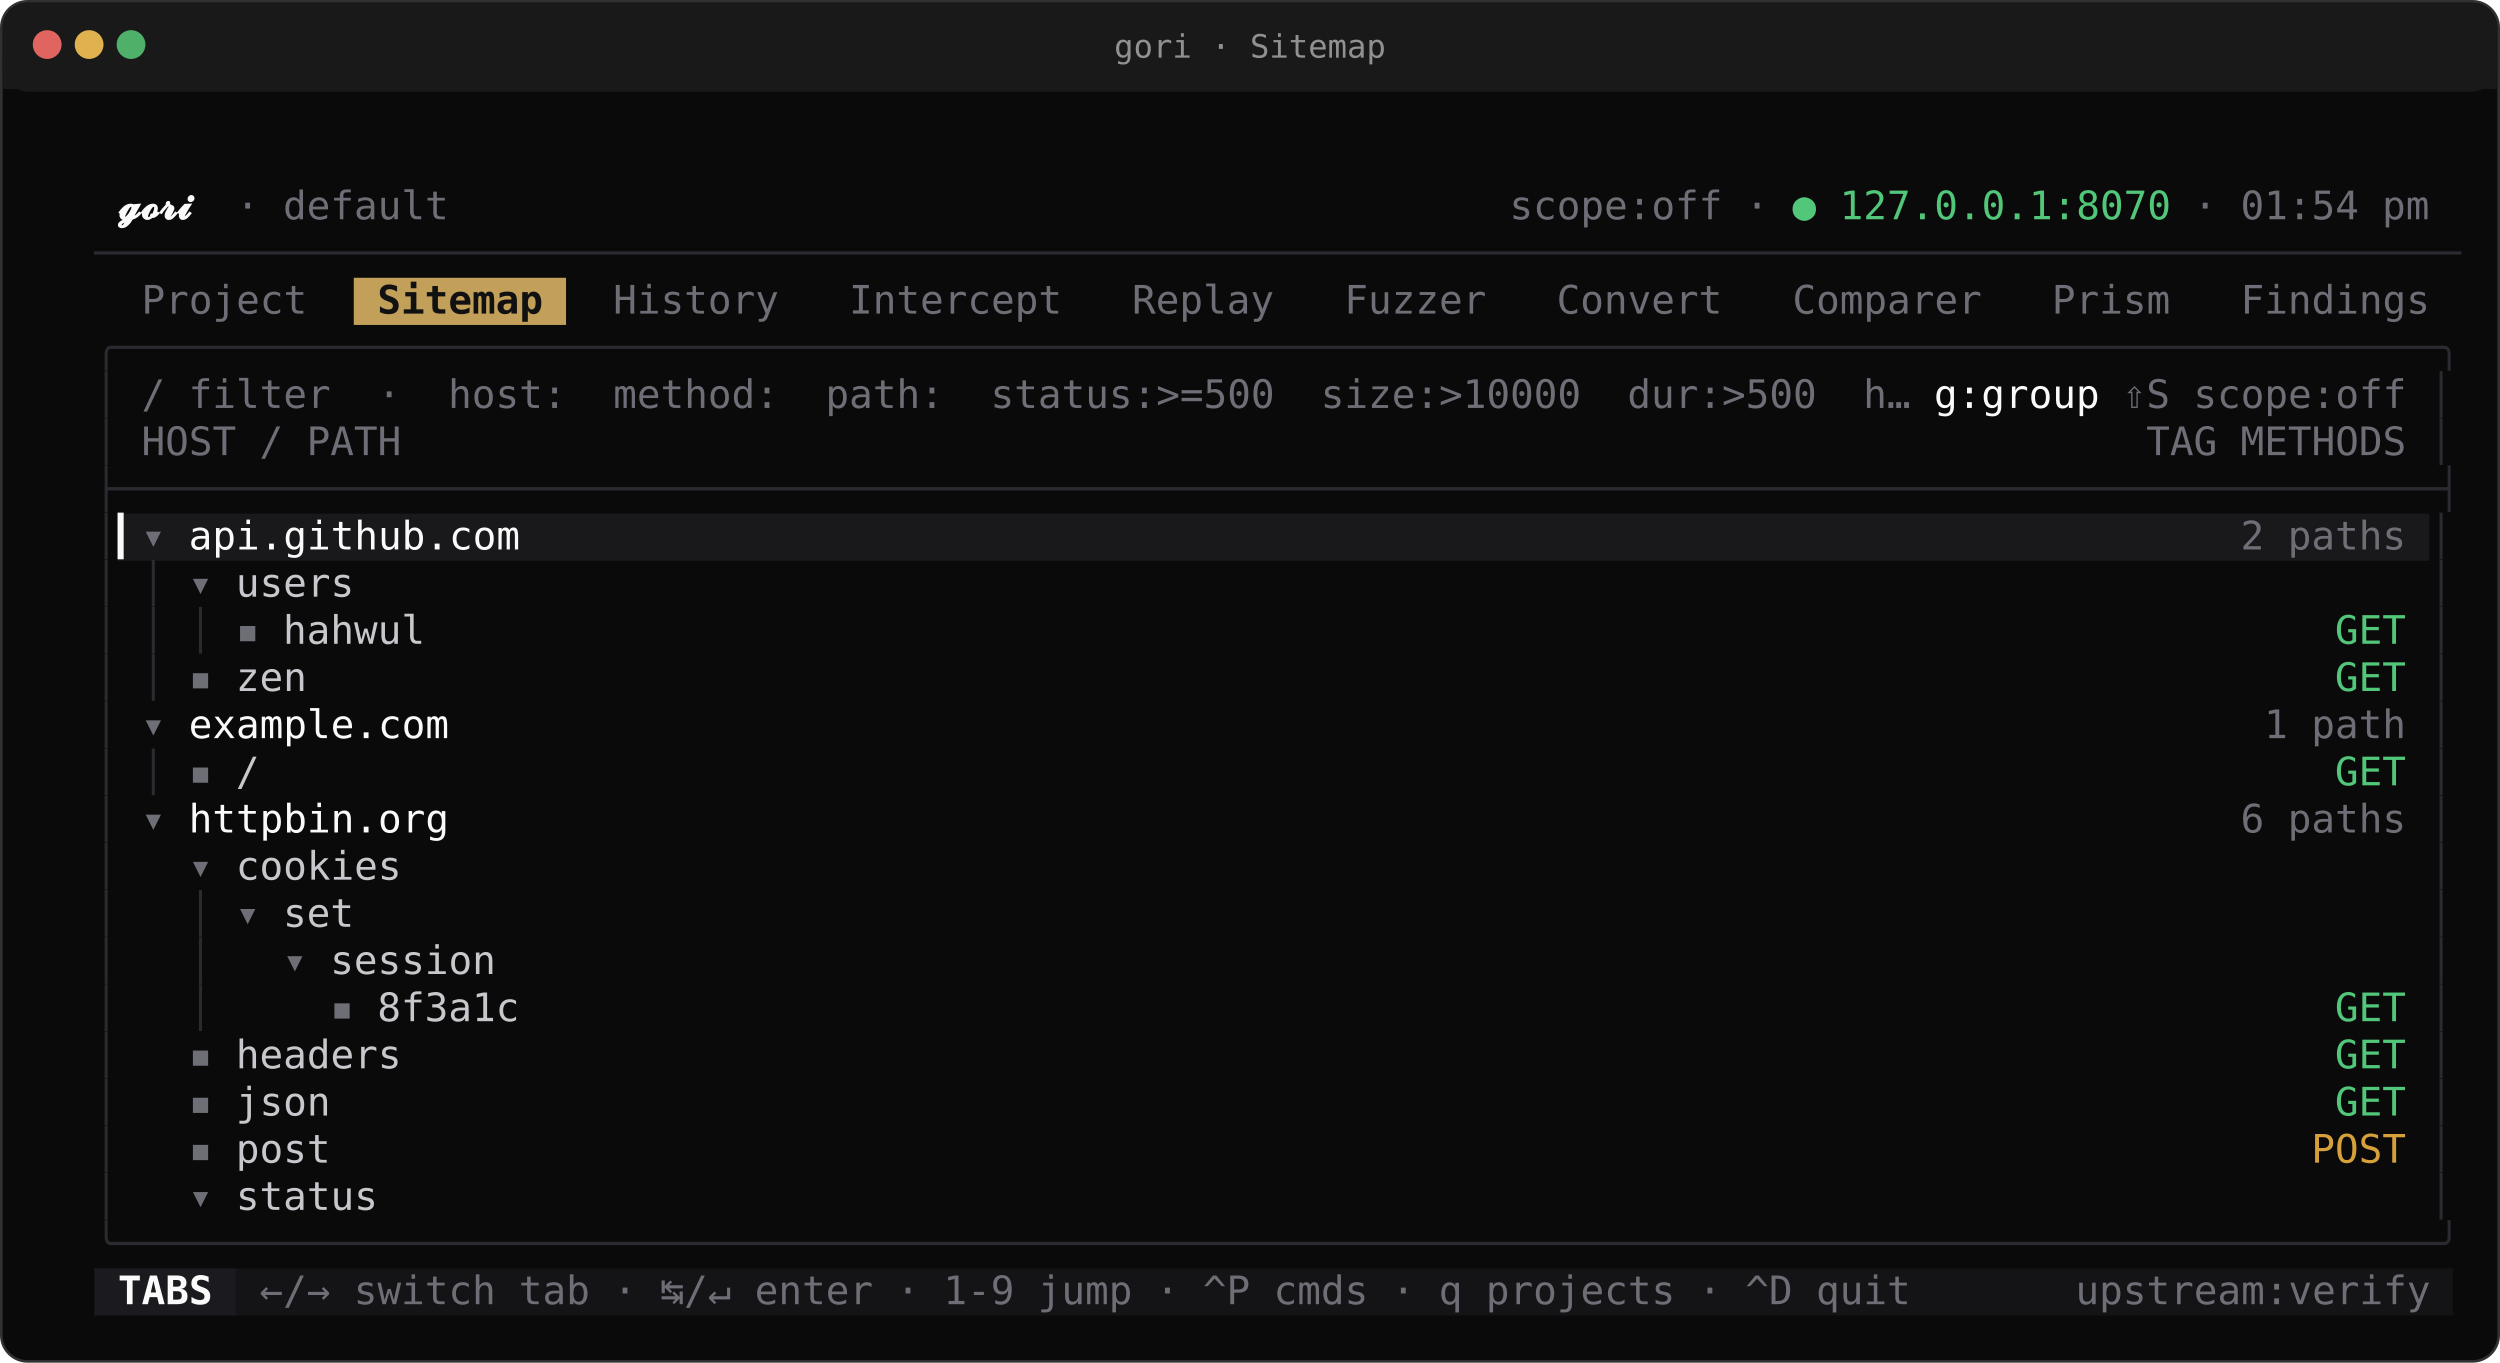
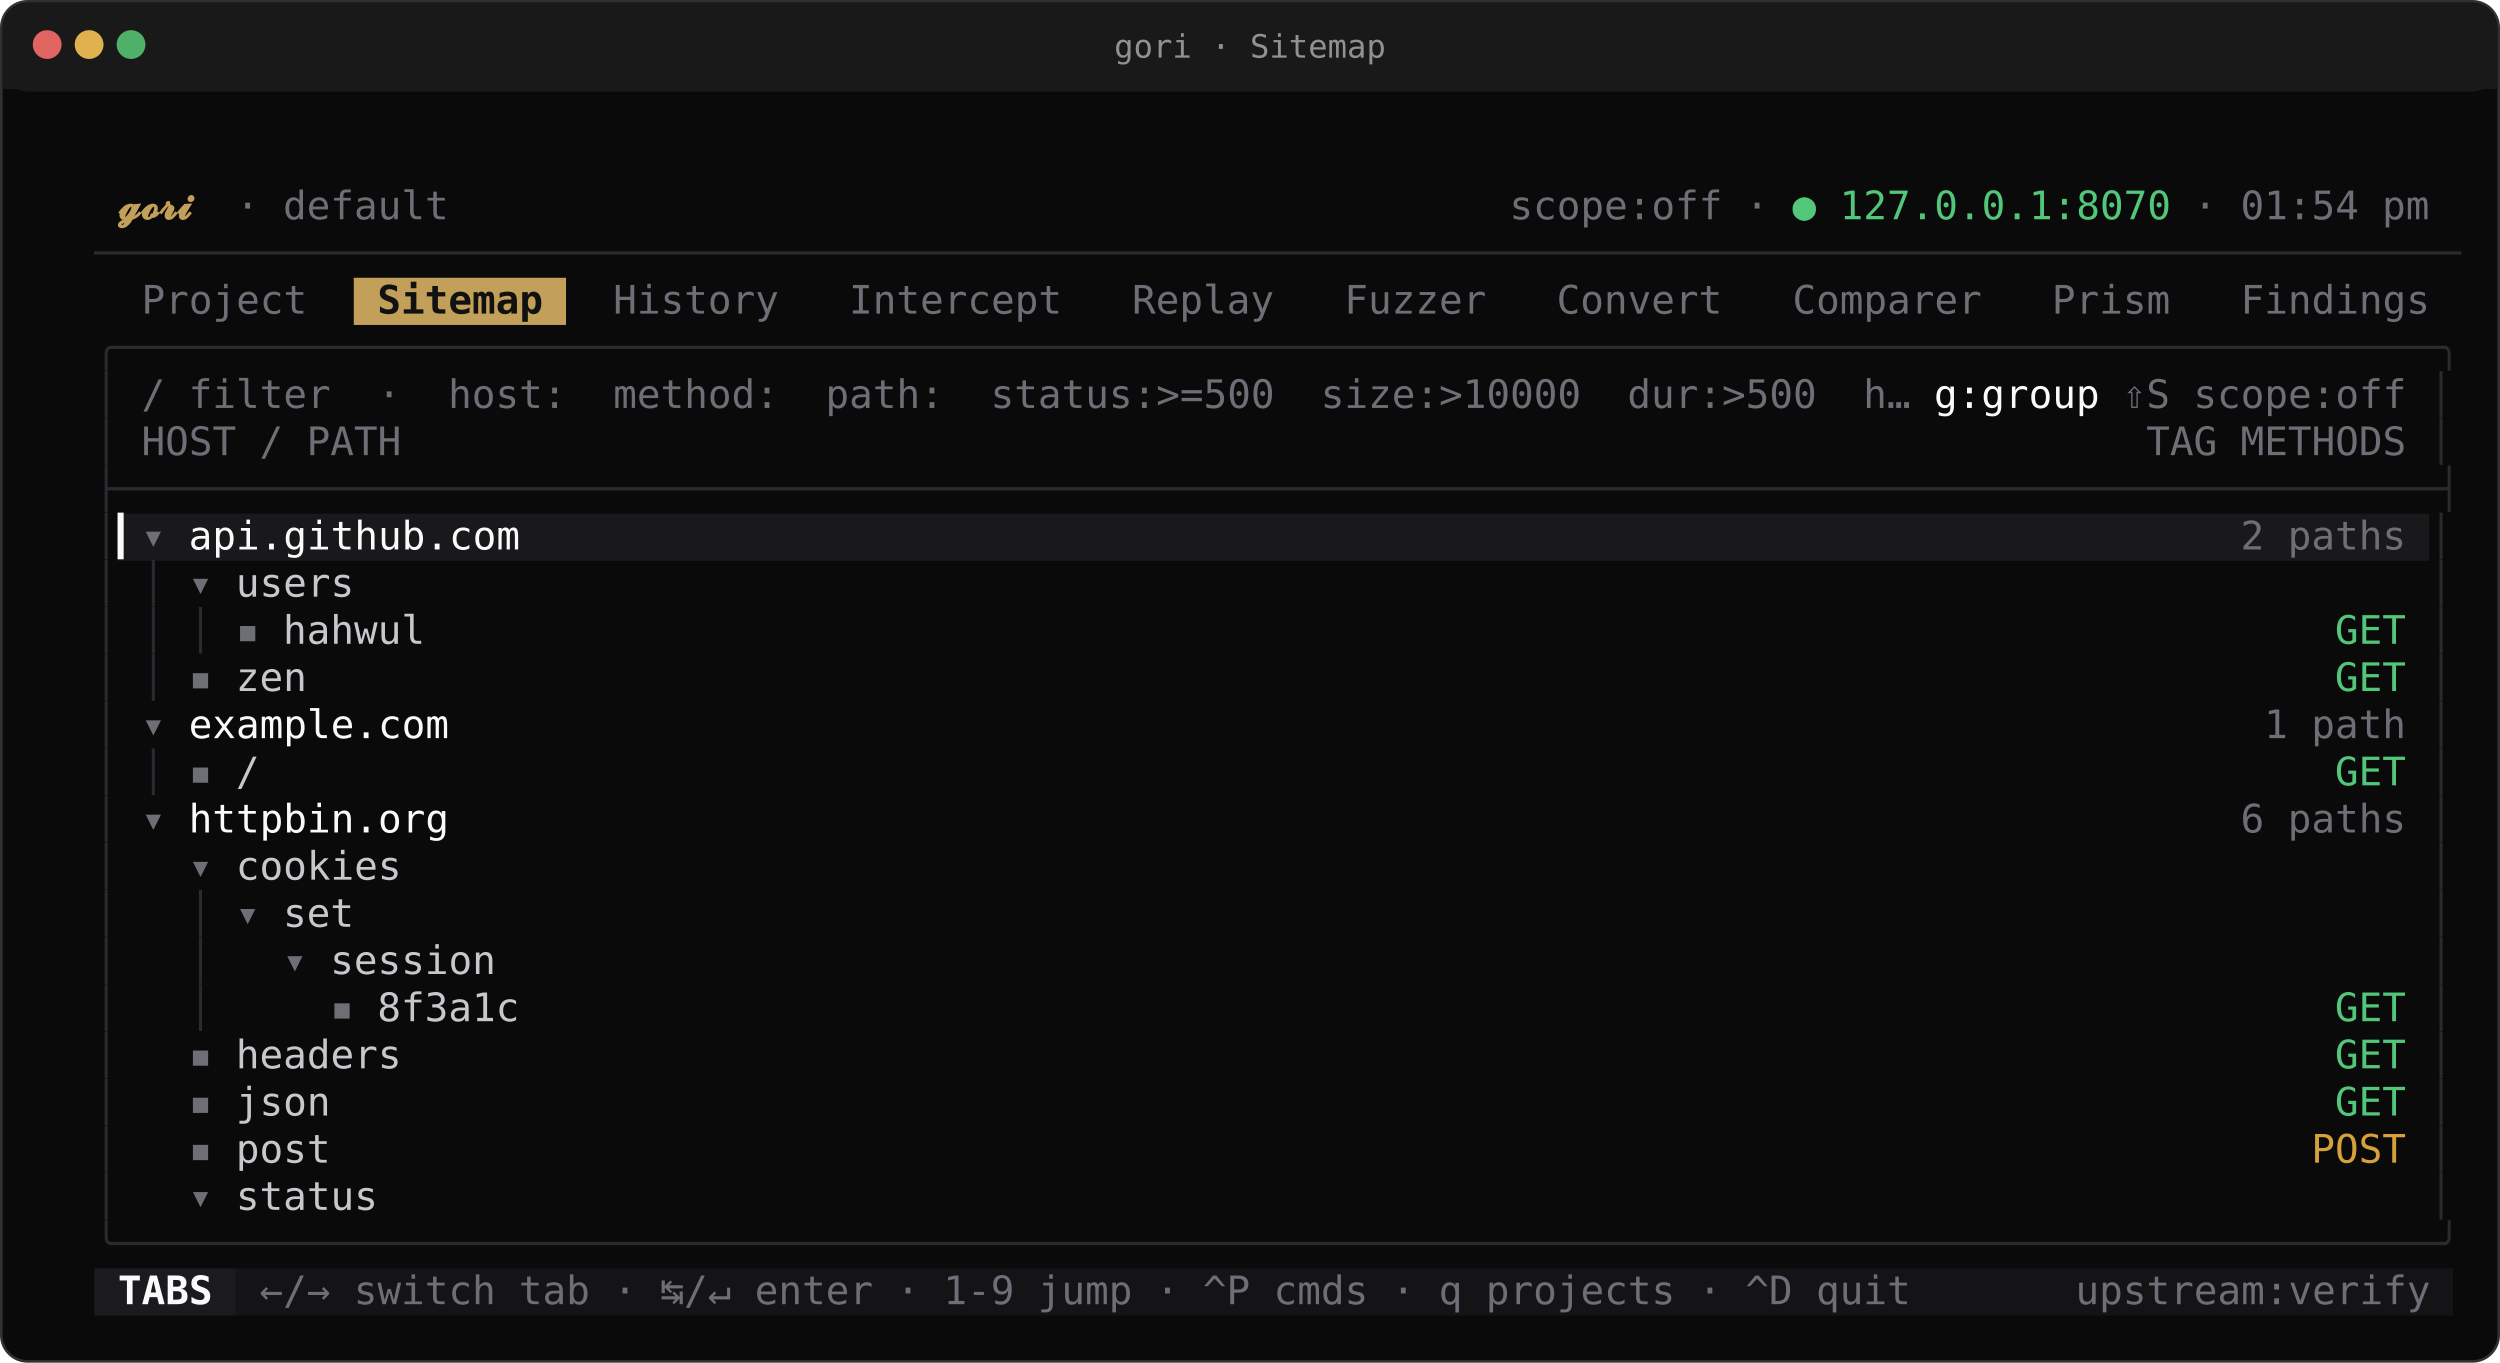
<svg xmlns="http://www.w3.org/2000/svg" width="954" height="520" viewBox="0 0 954.0 520.0" font-family="ui-monospace,'SF Mono','JetBrains Mono',Menlo,Consolas,monospace" font-size="15.0px" role="img" aria-label="gori · Sitemap">
  <rect x="0.5" y="0.5" width="953.0" height="519.0" rx="10" ry="10" fill="#0a0a0b" stroke="#313132" stroke-width="1" />
  <rect x="1" y="1" width="952.0" height="34.0" rx="10" ry="10" fill="#19191a" />
  <rect x="1" y="24.0" width="952.0" height="10" fill="#19191a" />
  <circle cx="18.0" cy="17.0" r="5.5" fill="#e0645f" />
  <circle cx="34.0" cy="17.0" r="5.5" fill="#e0b24f" />
  <circle cx="50.0" cy="17.0" r="5.5" fill="#4fb06a" />
  <text x="477.0" y="22.0" text-anchor="middle" fill="#919191" font-size="12.3px">gori · Sitemap</text>
  <rect x="135.00" y="106.00" width="81.00" height="18.00" fill="#c2a05a" />
  <rect x="45.00" y="196.00" width="882.00" height="18.00" fill="#19191c" />
  <rect x="36.00" y="484.00" width="54.00" height="18.00" fill="#1b1b1f" />
  <rect x="90.00" y="484.00" width="846.00" height="18.00" fill="#141417" />
-   <text x="45.00" y="83.68" textLength="36.00" lengthAdjust="spacingAndGlyphs" fill="#fafafa" font-weight="700" xml:space="preserve">𝓰𝓸𝓻𝓲</text>
+   <text x="45.00" y="83.68" textLength="36.00" lengthAdjust="spacingAndGlyphs" fill="#c2a05a" font-weight="700" xml:space="preserve">𝓰𝓸𝓻𝓲</text>
  <text x="90.00" y="83.68" textLength="9.00" lengthAdjust="spacingAndGlyphs" fill="#6e6e76" xml:space="preserve">·</text>
  <text x="108.00" y="83.68" textLength="63.00" lengthAdjust="spacingAndGlyphs" fill="#6e6e76" xml:space="preserve">default</text>
  <text x="576.00" y="83.68" textLength="81.00" lengthAdjust="spacingAndGlyphs" fill="#6e6e76" xml:space="preserve">scope:off</text>
  <text x="666.00" y="83.68" textLength="9.00" lengthAdjust="spacingAndGlyphs" fill="#6e6e76" xml:space="preserve">·</text>
  <text x="684.00" y="83.68" textLength="9.00" lengthAdjust="spacingAndGlyphs" fill="#52c77a" xml:space="preserve">●</text>
  <text x="702.00" y="83.68" textLength="126.00" lengthAdjust="spacingAndGlyphs" fill="#52c77a" xml:space="preserve">127.0.0.1:8070</text>
  <text x="837.00" y="83.68" textLength="9.00" lengthAdjust="spacingAndGlyphs" fill="#6e6e76" xml:space="preserve">·</text>
  <text x="855.00" y="83.68" textLength="45.00" lengthAdjust="spacingAndGlyphs" fill="#6e6e76" xml:space="preserve">01:54</text>
  <text x="909.00" y="83.68" textLength="18.00" lengthAdjust="spacingAndGlyphs" fill="#6e6e76" xml:space="preserve">pm</text>
  <text x="36.00" y="101.68" textLength="900.00" lengthAdjust="spacingAndGlyphs" fill="#2a2a30" xml:space="preserve">────────────────────────────────────────────────────────────────────────────────────────────────────</text>
  <text x="54.00" y="119.68" textLength="63.00" lengthAdjust="spacingAndGlyphs" fill="#6e6e76" xml:space="preserve">Project</text>
  <text x="144.00" y="119.68" textLength="63.00" lengthAdjust="spacingAndGlyphs" fill="#111111" font-weight="700" xml:space="preserve">Sitemap</text>
  <text x="234.00" y="119.68" textLength="63.00" lengthAdjust="spacingAndGlyphs" fill="#6e6e76" xml:space="preserve">History</text>
  <text x="324.00" y="119.68" textLength="81.00" lengthAdjust="spacingAndGlyphs" fill="#6e6e76" xml:space="preserve">Intercept</text>
  <text x="432.00" y="119.68" textLength="54.00" lengthAdjust="spacingAndGlyphs" fill="#6e6e76" xml:space="preserve">Replay</text>
  <text x="513.00" y="119.68" textLength="54.00" lengthAdjust="spacingAndGlyphs" fill="#6e6e76" xml:space="preserve">Fuzzer</text>
  <text x="594.00" y="119.68" textLength="63.00" lengthAdjust="spacingAndGlyphs" fill="#6e6e76" xml:space="preserve">Convert</text>
  <text x="684.00" y="119.68" textLength="72.00" lengthAdjust="spacingAndGlyphs" fill="#6e6e76" xml:space="preserve">Comparer</text>
  <text x="783.00" y="119.68" textLength="45.00" lengthAdjust="spacingAndGlyphs" fill="#6e6e76" xml:space="preserve">Prism</text>
  <text x="855.00" y="119.68" textLength="72.00" lengthAdjust="spacingAndGlyphs" fill="#6e6e76" xml:space="preserve">Findings</text>
  <text x="36.00" y="137.68" textLength="900.00" lengthAdjust="spacingAndGlyphs" fill="#2a2a30" xml:space="preserve">╭──────────────────────────────────────────────────────────────────────────────────────────────────╮</text>
  <text x="36.00" y="155.68" textLength="9.00" lengthAdjust="spacingAndGlyphs" fill="#2a2a30" xml:space="preserve">│</text>
  <text x="54.00" y="155.68" textLength="9.00" lengthAdjust="spacingAndGlyphs" fill="#6e6e76" xml:space="preserve">/</text>
  <text x="72.00" y="155.68" textLength="54.00" lengthAdjust="spacingAndGlyphs" fill="#6e6e76" xml:space="preserve">filter</text>
  <text x="144.00" y="155.68" textLength="9.00" lengthAdjust="spacingAndGlyphs" fill="#6e6e76" xml:space="preserve">·</text>
  <text x="171.00" y="155.68" textLength="45.00" lengthAdjust="spacingAndGlyphs" fill="#6e6e76" xml:space="preserve">host:</text>
  <text x="234.00" y="155.68" textLength="63.00" lengthAdjust="spacingAndGlyphs" fill="#6e6e76" xml:space="preserve">method:</text>
  <text x="315.00" y="155.68" textLength="45.00" lengthAdjust="spacingAndGlyphs" fill="#6e6e76" xml:space="preserve">path:</text>
  <text x="378.00" y="155.68" textLength="108.00" lengthAdjust="spacingAndGlyphs" fill="#6e6e76" xml:space="preserve">status:&gt;=500</text>
  <text x="504.00" y="155.68" textLength="99.00" lengthAdjust="spacingAndGlyphs" fill="#6e6e76" xml:space="preserve">size:&gt;10000</text>
  <text x="621.00" y="155.68" textLength="72.00" lengthAdjust="spacingAndGlyphs" fill="#6e6e76" xml:space="preserve">dur:&gt;500</text>
  <text x="711.00" y="155.68" textLength="18.00" lengthAdjust="spacingAndGlyphs" fill="#6e6e76" xml:space="preserve">h…</text>
  <text x="738.00" y="155.68" textLength="63.00" lengthAdjust="spacingAndGlyphs" fill="#fafafa" xml:space="preserve">g:group</text>
  <text x="810.00" y="155.68" textLength="18.00" lengthAdjust="spacingAndGlyphs" fill="#6e6e76" xml:space="preserve">⇧S</text>
  <text x="837.00" y="155.68" textLength="81.00" lengthAdjust="spacingAndGlyphs" fill="#6e6e76" xml:space="preserve">scope:off</text>
  <text x="927.00" y="155.68" textLength="9.00" lengthAdjust="spacingAndGlyphs" fill="#2a2a30" xml:space="preserve">│</text>
  <text x="36.00" y="173.68" textLength="9.00" lengthAdjust="spacingAndGlyphs" fill="#2a2a30" xml:space="preserve">│</text>
  <text x="54.00" y="173.68" textLength="36.00" lengthAdjust="spacingAndGlyphs" fill="#6e6e76" xml:space="preserve">HOST</text>
  <text x="99.00" y="173.68" textLength="9.00" lengthAdjust="spacingAndGlyphs" fill="#6e6e76" xml:space="preserve">/</text>
  <text x="117.00" y="173.68" textLength="36.00" lengthAdjust="spacingAndGlyphs" fill="#6e6e76" xml:space="preserve">PATH</text>
  <text x="819.00" y="173.68" textLength="27.00" lengthAdjust="spacingAndGlyphs" fill="#6e6e76" xml:space="preserve">TAG</text>
  <text x="855.00" y="173.68" textLength="63.00" lengthAdjust="spacingAndGlyphs" fill="#6e6e76" xml:space="preserve">METHODS</text>
  <text x="927.00" y="173.68" textLength="9.00" lengthAdjust="spacingAndGlyphs" fill="#2a2a30" xml:space="preserve">│</text>
  <text x="36.00" y="191.68" textLength="900.00" lengthAdjust="spacingAndGlyphs" fill="#2a2a30" xml:space="preserve">├──────────────────────────────────────────────────────────────────────────────────────────────────┤</text>
  <text x="36.00" y="209.68" textLength="9.00" lengthAdjust="spacingAndGlyphs" fill="#2a2a30" xml:space="preserve">│</text>
  <text x="45.00" y="209.68" textLength="9.00" lengthAdjust="spacingAndGlyphs" fill="#fafafa" xml:space="preserve">▎</text>
  <text x="54.00" y="209.68" textLength="9.00" lengthAdjust="spacingAndGlyphs" fill="#6e6e76" xml:space="preserve">▾</text>
  <text x="72.00" y="209.68" textLength="126.00" lengthAdjust="spacingAndGlyphs" fill="#fafafa" xml:space="preserve">api.github.com</text>
  <text x="855.00" y="209.68" textLength="9.00" lengthAdjust="spacingAndGlyphs" fill="#6e6e76" xml:space="preserve">2</text>
  <text x="873.00" y="209.68" textLength="45.00" lengthAdjust="spacingAndGlyphs" fill="#6e6e76" xml:space="preserve">paths</text>
  <text x="927.00" y="209.68" textLength="9.00" lengthAdjust="spacingAndGlyphs" fill="#2a2a30" xml:space="preserve">│</text>
  <text x="36.00" y="227.68" textLength="9.00" lengthAdjust="spacingAndGlyphs" fill="#2a2a30" xml:space="preserve">│</text>
  <text x="54.00" y="227.68" textLength="9.00" lengthAdjust="spacingAndGlyphs" fill="#2a2a30" xml:space="preserve">│</text>
  <text x="72.00" y="227.68" textLength="9.00" lengthAdjust="spacingAndGlyphs" fill="#6e6e76" xml:space="preserve">▾</text>
  <text x="90.00" y="227.68" textLength="45.00" lengthAdjust="spacingAndGlyphs" fill="#c8c8cc" xml:space="preserve">users</text>
  <text x="927.00" y="227.68" textLength="9.00" lengthAdjust="spacingAndGlyphs" fill="#2a2a30" xml:space="preserve">│</text>
  <text x="36.00" y="245.68" textLength="9.00" lengthAdjust="spacingAndGlyphs" fill="#2a2a30" xml:space="preserve">│</text>
  <text x="54.00" y="245.68" textLength="9.00" lengthAdjust="spacingAndGlyphs" fill="#2a2a30" xml:space="preserve">│</text>
  <text x="72.00" y="245.68" textLength="9.00" lengthAdjust="spacingAndGlyphs" fill="#2a2a30" xml:space="preserve">│</text>
  <text x="90.00" y="245.68" textLength="9.00" lengthAdjust="spacingAndGlyphs" fill="#6e6e76" xml:space="preserve">▪</text>
  <text x="108.00" y="245.68" textLength="54.00" lengthAdjust="spacingAndGlyphs" fill="#c8c8cc" xml:space="preserve">hahwul</text>
  <text x="891.00" y="245.68" textLength="27.00" lengthAdjust="spacingAndGlyphs" fill="#52c77a" xml:space="preserve">GET</text>
  <text x="927.00" y="245.68" textLength="9.00" lengthAdjust="spacingAndGlyphs" fill="#2a2a30" xml:space="preserve">│</text>
  <text x="36.00" y="263.68" textLength="9.00" lengthAdjust="spacingAndGlyphs" fill="#2a2a30" xml:space="preserve">│</text>
  <text x="54.00" y="263.68" textLength="9.00" lengthAdjust="spacingAndGlyphs" fill="#2a2a30" xml:space="preserve">│</text>
  <text x="72.00" y="263.68" textLength="9.00" lengthAdjust="spacingAndGlyphs" fill="#6e6e76" xml:space="preserve">▪</text>
  <text x="90.00" y="263.68" textLength="27.00" lengthAdjust="spacingAndGlyphs" fill="#c8c8cc" xml:space="preserve">zen</text>
  <text x="891.00" y="263.68" textLength="27.00" lengthAdjust="spacingAndGlyphs" fill="#52c77a" xml:space="preserve">GET</text>
  <text x="927.00" y="263.68" textLength="9.00" lengthAdjust="spacingAndGlyphs" fill="#2a2a30" xml:space="preserve">│</text>
  <text x="36.00" y="281.68" textLength="9.00" lengthAdjust="spacingAndGlyphs" fill="#2a2a30" xml:space="preserve">│</text>
  <text x="54.00" y="281.68" textLength="9.00" lengthAdjust="spacingAndGlyphs" fill="#6e6e76" xml:space="preserve">▾</text>
  <text x="72.00" y="281.68" textLength="99.00" lengthAdjust="spacingAndGlyphs" fill="#fafafa" xml:space="preserve">example.com</text>
  <text x="864.00" y="281.68" textLength="9.00" lengthAdjust="spacingAndGlyphs" fill="#6e6e76" xml:space="preserve">1</text>
  <text x="882.00" y="281.68" textLength="36.00" lengthAdjust="spacingAndGlyphs" fill="#6e6e76" xml:space="preserve">path</text>
  <text x="927.00" y="281.68" textLength="9.00" lengthAdjust="spacingAndGlyphs" fill="#2a2a30" xml:space="preserve">│</text>
  <text x="36.00" y="299.68" textLength="9.00" lengthAdjust="spacingAndGlyphs" fill="#2a2a30" xml:space="preserve">│</text>
  <text x="54.00" y="299.68" textLength="9.00" lengthAdjust="spacingAndGlyphs" fill="#2a2a30" xml:space="preserve">│</text>
  <text x="72.00" y="299.68" textLength="9.00" lengthAdjust="spacingAndGlyphs" fill="#6e6e76" xml:space="preserve">▪</text>
  <text x="90.00" y="299.68" textLength="9.00" lengthAdjust="spacingAndGlyphs" fill="#c8c8cc" xml:space="preserve">/</text>
  <text x="891.00" y="299.68" textLength="27.00" lengthAdjust="spacingAndGlyphs" fill="#52c77a" xml:space="preserve">GET</text>
  <text x="927.00" y="299.68" textLength="9.00" lengthAdjust="spacingAndGlyphs" fill="#2a2a30" xml:space="preserve">│</text>
  <text x="36.00" y="317.68" textLength="9.00" lengthAdjust="spacingAndGlyphs" fill="#2a2a30" xml:space="preserve">│</text>
  <text x="54.00" y="317.68" textLength="9.00" lengthAdjust="spacingAndGlyphs" fill="#6e6e76" xml:space="preserve">▾</text>
  <text x="72.00" y="317.68" textLength="99.00" lengthAdjust="spacingAndGlyphs" fill="#fafafa" xml:space="preserve">httpbin.org</text>
  <text x="855.00" y="317.68" textLength="9.00" lengthAdjust="spacingAndGlyphs" fill="#6e6e76" xml:space="preserve">6</text>
  <text x="873.00" y="317.68" textLength="45.00" lengthAdjust="spacingAndGlyphs" fill="#6e6e76" xml:space="preserve">paths</text>
  <text x="927.00" y="317.68" textLength="9.00" lengthAdjust="spacingAndGlyphs" fill="#2a2a30" xml:space="preserve">│</text>
  <text x="36.00" y="335.68" textLength="9.00" lengthAdjust="spacingAndGlyphs" fill="#2a2a30" xml:space="preserve">│</text>
  <text x="72.00" y="335.68" textLength="9.00" lengthAdjust="spacingAndGlyphs" fill="#6e6e76" xml:space="preserve">▾</text>
  <text x="90.00" y="335.68" textLength="63.00" lengthAdjust="spacingAndGlyphs" fill="#c8c8cc" xml:space="preserve">cookies</text>
  <text x="927.00" y="335.68" textLength="9.00" lengthAdjust="spacingAndGlyphs" fill="#2a2a30" xml:space="preserve">│</text>
  <text x="36.00" y="353.68" textLength="9.00" lengthAdjust="spacingAndGlyphs" fill="#2a2a30" xml:space="preserve">│</text>
  <text x="72.00" y="353.68" textLength="9.00" lengthAdjust="spacingAndGlyphs" fill="#2a2a30" xml:space="preserve">│</text>
  <text x="90.00" y="353.68" textLength="9.00" lengthAdjust="spacingAndGlyphs" fill="#6e6e76" xml:space="preserve">▾</text>
  <text x="108.00" y="353.68" textLength="27.00" lengthAdjust="spacingAndGlyphs" fill="#c8c8cc" xml:space="preserve">set</text>
  <text x="927.00" y="353.68" textLength="9.00" lengthAdjust="spacingAndGlyphs" fill="#2a2a30" xml:space="preserve">│</text>
  <text x="36.00" y="371.68" textLength="9.00" lengthAdjust="spacingAndGlyphs" fill="#2a2a30" xml:space="preserve">│</text>
  <text x="72.00" y="371.68" textLength="9.00" lengthAdjust="spacingAndGlyphs" fill="#2a2a30" xml:space="preserve">│</text>
  <text x="108.00" y="371.68" textLength="9.00" lengthAdjust="spacingAndGlyphs" fill="#6e6e76" xml:space="preserve">▾</text>
  <text x="126.00" y="371.68" textLength="63.00" lengthAdjust="spacingAndGlyphs" fill="#c8c8cc" xml:space="preserve">session</text>
  <text x="927.00" y="371.68" textLength="9.00" lengthAdjust="spacingAndGlyphs" fill="#2a2a30" xml:space="preserve">│</text>
  <text x="36.00" y="389.68" textLength="9.00" lengthAdjust="spacingAndGlyphs" fill="#2a2a30" xml:space="preserve">│</text>
  <text x="72.00" y="389.68" textLength="9.00" lengthAdjust="spacingAndGlyphs" fill="#2a2a30" xml:space="preserve">│</text>
  <text x="126.00" y="389.68" textLength="9.00" lengthAdjust="spacingAndGlyphs" fill="#6e6e76" xml:space="preserve">▪</text>
  <text x="144.00" y="389.68" textLength="54.00" lengthAdjust="spacingAndGlyphs" fill="#c8c8cc" xml:space="preserve">8f3a1c</text>
  <text x="891.00" y="389.68" textLength="27.00" lengthAdjust="spacingAndGlyphs" fill="#52c77a" xml:space="preserve">GET</text>
  <text x="927.00" y="389.68" textLength="9.00" lengthAdjust="spacingAndGlyphs" fill="#2a2a30" xml:space="preserve">│</text>
  <text x="36.00" y="407.68" textLength="9.00" lengthAdjust="spacingAndGlyphs" fill="#2a2a30" xml:space="preserve">│</text>
  <text x="72.00" y="407.68" textLength="9.00" lengthAdjust="spacingAndGlyphs" fill="#6e6e76" xml:space="preserve">▪</text>
  <text x="90.00" y="407.68" textLength="63.00" lengthAdjust="spacingAndGlyphs" fill="#c8c8cc" xml:space="preserve">headers</text>
  <text x="891.00" y="407.68" textLength="27.00" lengthAdjust="spacingAndGlyphs" fill="#52c77a" xml:space="preserve">GET</text>
  <text x="927.00" y="407.68" textLength="9.00" lengthAdjust="spacingAndGlyphs" fill="#2a2a30" xml:space="preserve">│</text>
  <text x="36.00" y="425.68" textLength="9.00" lengthAdjust="spacingAndGlyphs" fill="#2a2a30" xml:space="preserve">│</text>
  <text x="72.00" y="425.68" textLength="9.00" lengthAdjust="spacingAndGlyphs" fill="#6e6e76" xml:space="preserve">▪</text>
  <text x="90.00" y="425.68" textLength="36.00" lengthAdjust="spacingAndGlyphs" fill="#c8c8cc" xml:space="preserve">json</text>
  <text x="891.00" y="425.68" textLength="27.00" lengthAdjust="spacingAndGlyphs" fill="#52c77a" xml:space="preserve">GET</text>
  <text x="927.00" y="425.68" textLength="9.00" lengthAdjust="spacingAndGlyphs" fill="#2a2a30" xml:space="preserve">│</text>
  <text x="36.00" y="443.68" textLength="9.00" lengthAdjust="spacingAndGlyphs" fill="#2a2a30" xml:space="preserve">│</text>
  <text x="72.00" y="443.68" textLength="9.00" lengthAdjust="spacingAndGlyphs" fill="#6e6e76" xml:space="preserve">▪</text>
  <text x="90.00" y="443.68" textLength="36.00" lengthAdjust="spacingAndGlyphs" fill="#c8c8cc" xml:space="preserve">post</text>
  <text x="882.00" y="443.68" textLength="36.00" lengthAdjust="spacingAndGlyphs" fill="#d6a13a" xml:space="preserve">POST</text>
  <text x="927.00" y="443.68" textLength="9.00" lengthAdjust="spacingAndGlyphs" fill="#2a2a30" xml:space="preserve">│</text>
  <text x="36.00" y="461.68" textLength="9.00" lengthAdjust="spacingAndGlyphs" fill="#2a2a30" xml:space="preserve">│</text>
  <text x="72.00" y="461.68" textLength="9.00" lengthAdjust="spacingAndGlyphs" fill="#6e6e76" xml:space="preserve">▾</text>
  <text x="90.00" y="461.68" textLength="54.00" lengthAdjust="spacingAndGlyphs" fill="#c8c8cc" xml:space="preserve">status</text>
  <text x="927.00" y="461.68" textLength="9.00" lengthAdjust="spacingAndGlyphs" fill="#2a2a30" xml:space="preserve">│</text>
  <text x="36.00" y="479.68" textLength="900.00" lengthAdjust="spacingAndGlyphs" fill="#2a2a30" xml:space="preserve">╰──────────────────────────────────────────────────────────────────────────────────────────────────╯</text>
  <text x="45.00" y="497.68" textLength="36.00" lengthAdjust="spacingAndGlyphs" fill="#fafafa" font-weight="700" xml:space="preserve">TABS</text>
  <text x="99.00" y="497.68" textLength="27.00" lengthAdjust="spacingAndGlyphs" fill="#6e6e76" xml:space="preserve">←/→</text>
  <text x="135.00" y="497.68" textLength="54.00" lengthAdjust="spacingAndGlyphs" fill="#6e6e76" xml:space="preserve">switch</text>
  <text x="198.00" y="497.68" textLength="27.00" lengthAdjust="spacingAndGlyphs" fill="#6e6e76" xml:space="preserve">tab</text>
  <text x="234.00" y="497.68" textLength="9.00" lengthAdjust="spacingAndGlyphs" fill="#6e6e76" xml:space="preserve">·</text>
  <text x="252.00" y="497.68" textLength="27.00" lengthAdjust="spacingAndGlyphs" fill="#6e6e76" xml:space="preserve">↹/↵</text>
  <text x="288.00" y="497.68" textLength="45.00" lengthAdjust="spacingAndGlyphs" fill="#6e6e76" xml:space="preserve">enter</text>
  <text x="342.00" y="497.68" textLength="9.00" lengthAdjust="spacingAndGlyphs" fill="#6e6e76" xml:space="preserve">·</text>
  <text x="360.00" y="497.68" textLength="27.00" lengthAdjust="spacingAndGlyphs" fill="#6e6e76" xml:space="preserve">1-9</text>
  <text x="396.00" y="497.68" textLength="36.00" lengthAdjust="spacingAndGlyphs" fill="#6e6e76" xml:space="preserve">jump</text>
  <text x="441.00" y="497.68" textLength="9.00" lengthAdjust="spacingAndGlyphs" fill="#6e6e76" xml:space="preserve">·</text>
  <text x="459.00" y="497.68" textLength="18.00" lengthAdjust="spacingAndGlyphs" fill="#6e6e76" xml:space="preserve">^P</text>
  <text x="486.00" y="497.68" textLength="36.00" lengthAdjust="spacingAndGlyphs" fill="#6e6e76" xml:space="preserve">cmds</text>
  <text x="531.00" y="497.68" textLength="9.00" lengthAdjust="spacingAndGlyphs" fill="#6e6e76" xml:space="preserve">·</text>
  <text x="549.00" y="497.68" textLength="9.00" lengthAdjust="spacingAndGlyphs" fill="#6e6e76" xml:space="preserve">q</text>
  <text x="567.00" y="497.68" textLength="72.00" lengthAdjust="spacingAndGlyphs" fill="#6e6e76" xml:space="preserve">projects</text>
  <text x="648.00" y="497.68" textLength="9.00" lengthAdjust="spacingAndGlyphs" fill="#6e6e76" xml:space="preserve">·</text>
  <text x="666.00" y="497.68" textLength="18.00" lengthAdjust="spacingAndGlyphs" fill="#6e6e76" xml:space="preserve">^D</text>
  <text x="693.00" y="497.68" textLength="36.00" lengthAdjust="spacingAndGlyphs" fill="#6e6e76" xml:space="preserve">quit</text>
  <text x="792.00" y="497.68" textLength="135.00" lengthAdjust="spacingAndGlyphs" fill="#6e6e76" xml:space="preserve">upstream:verify</text>
</svg>
